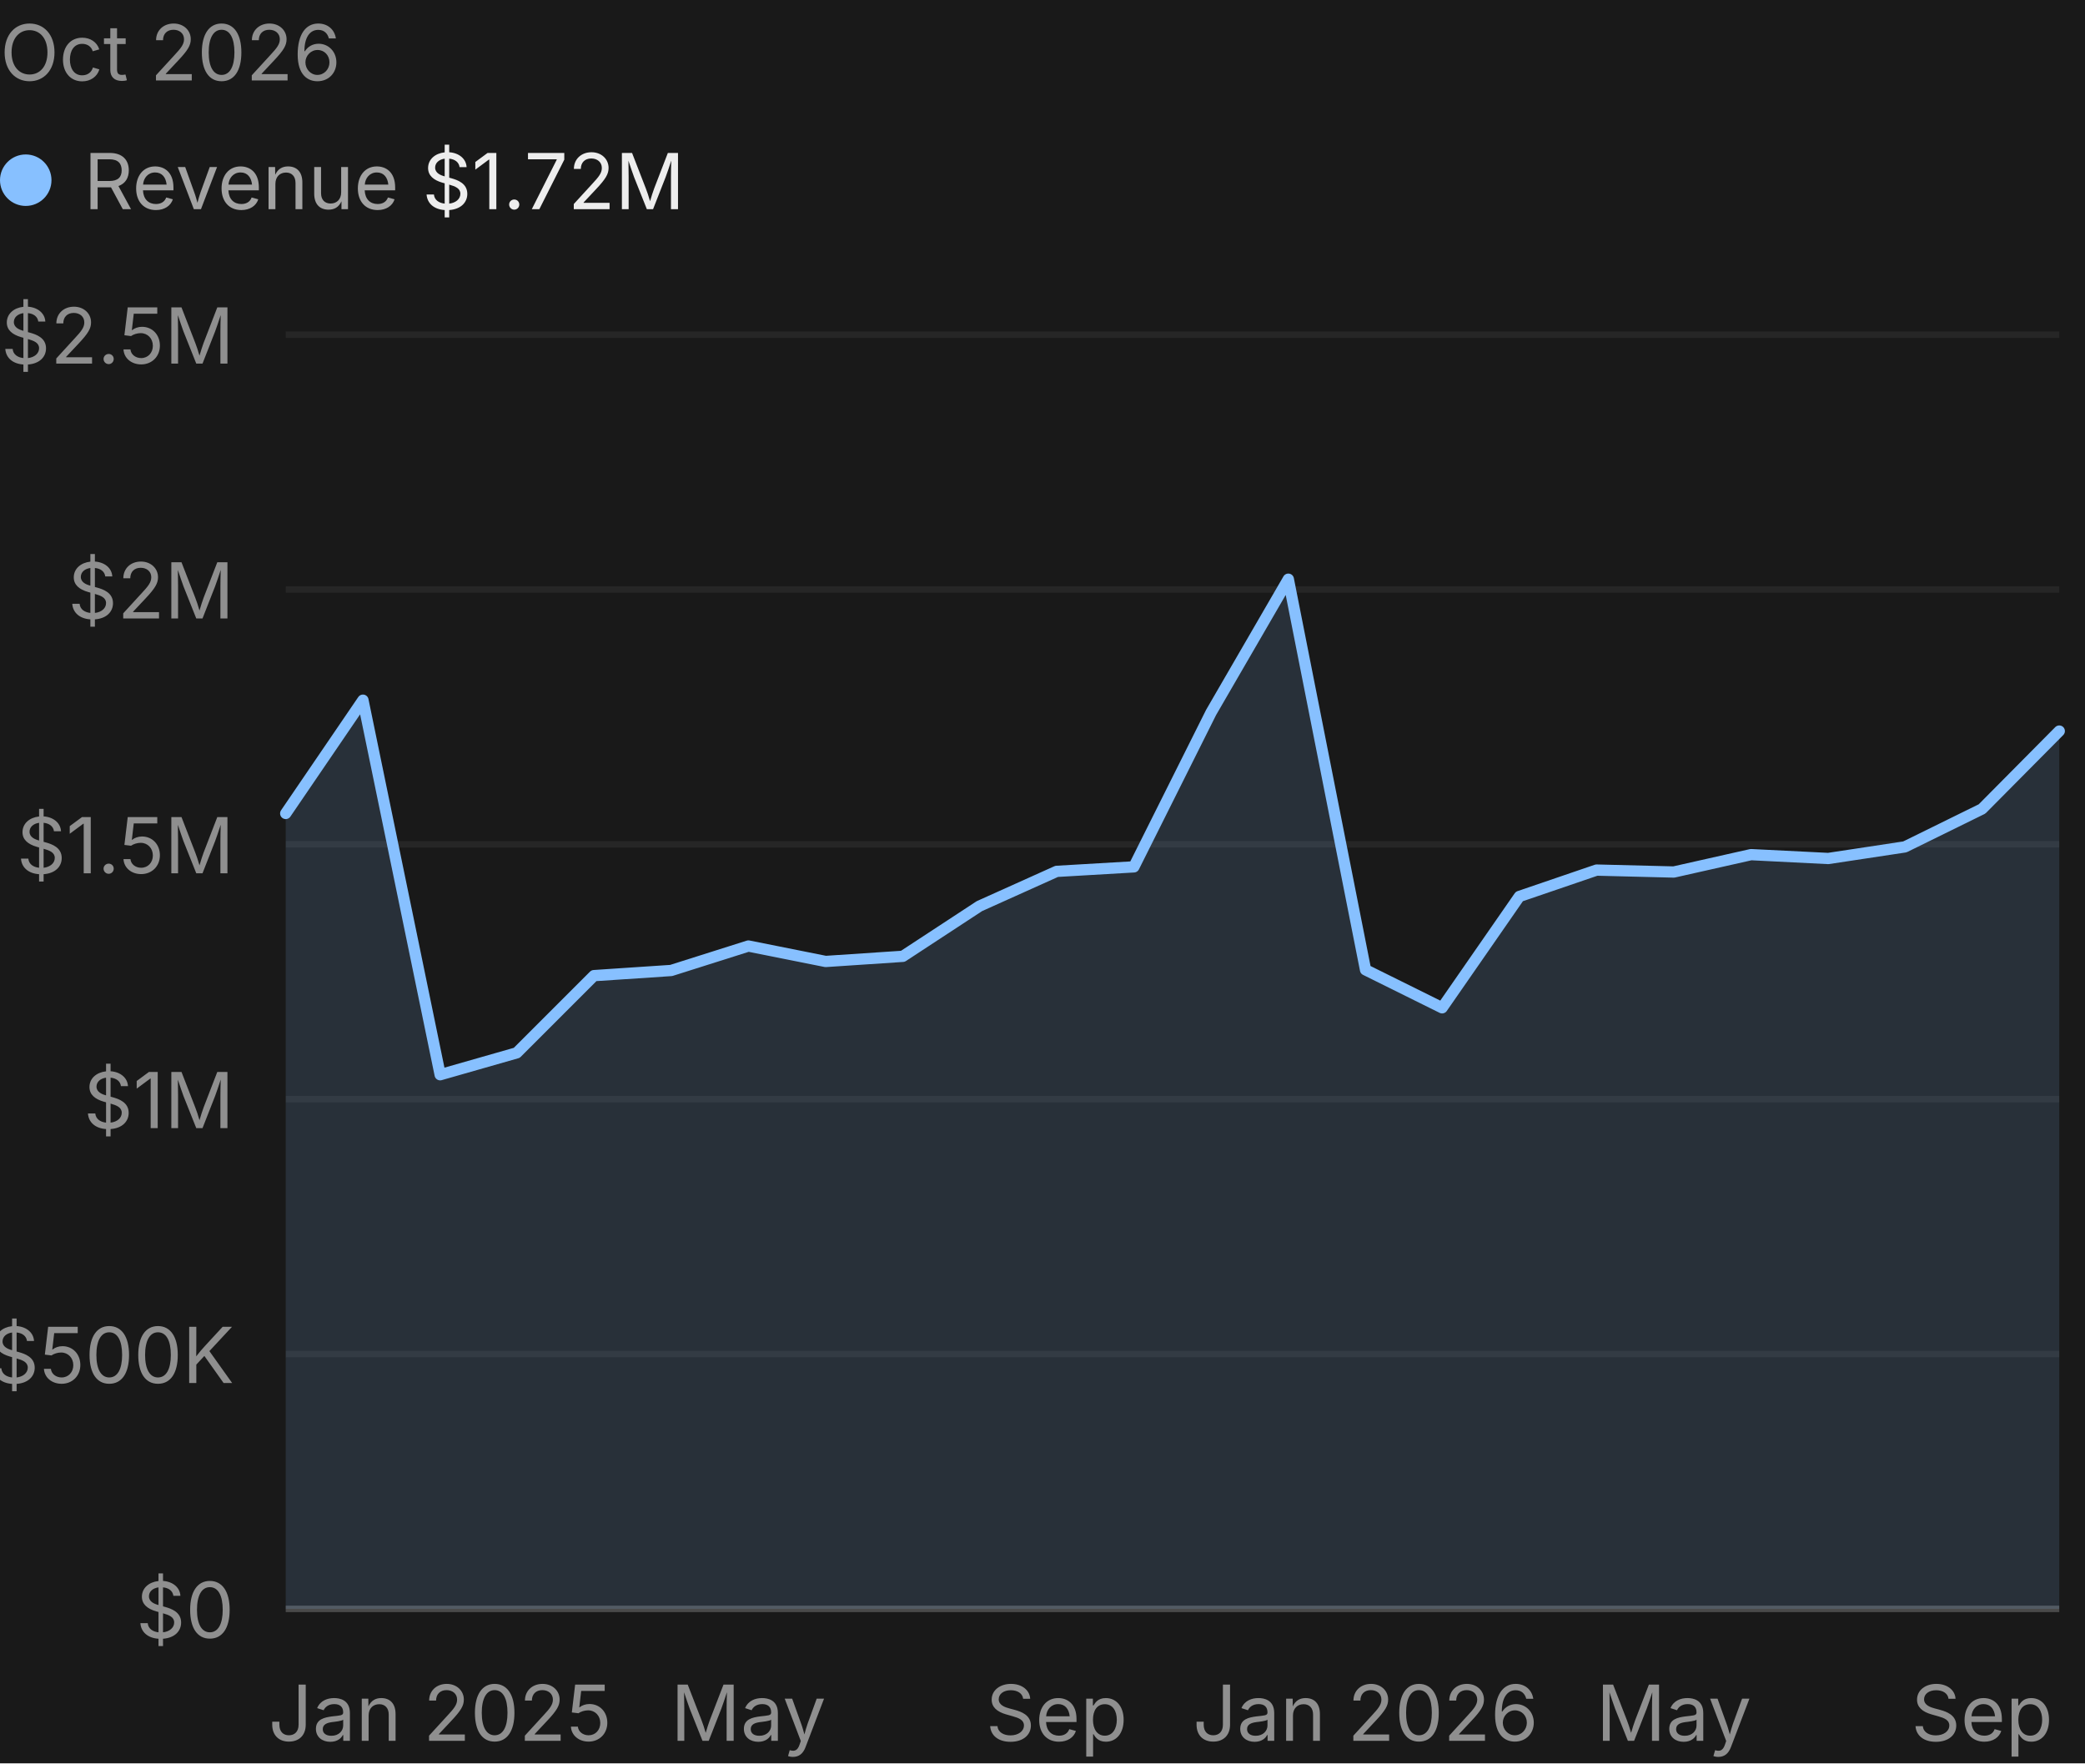
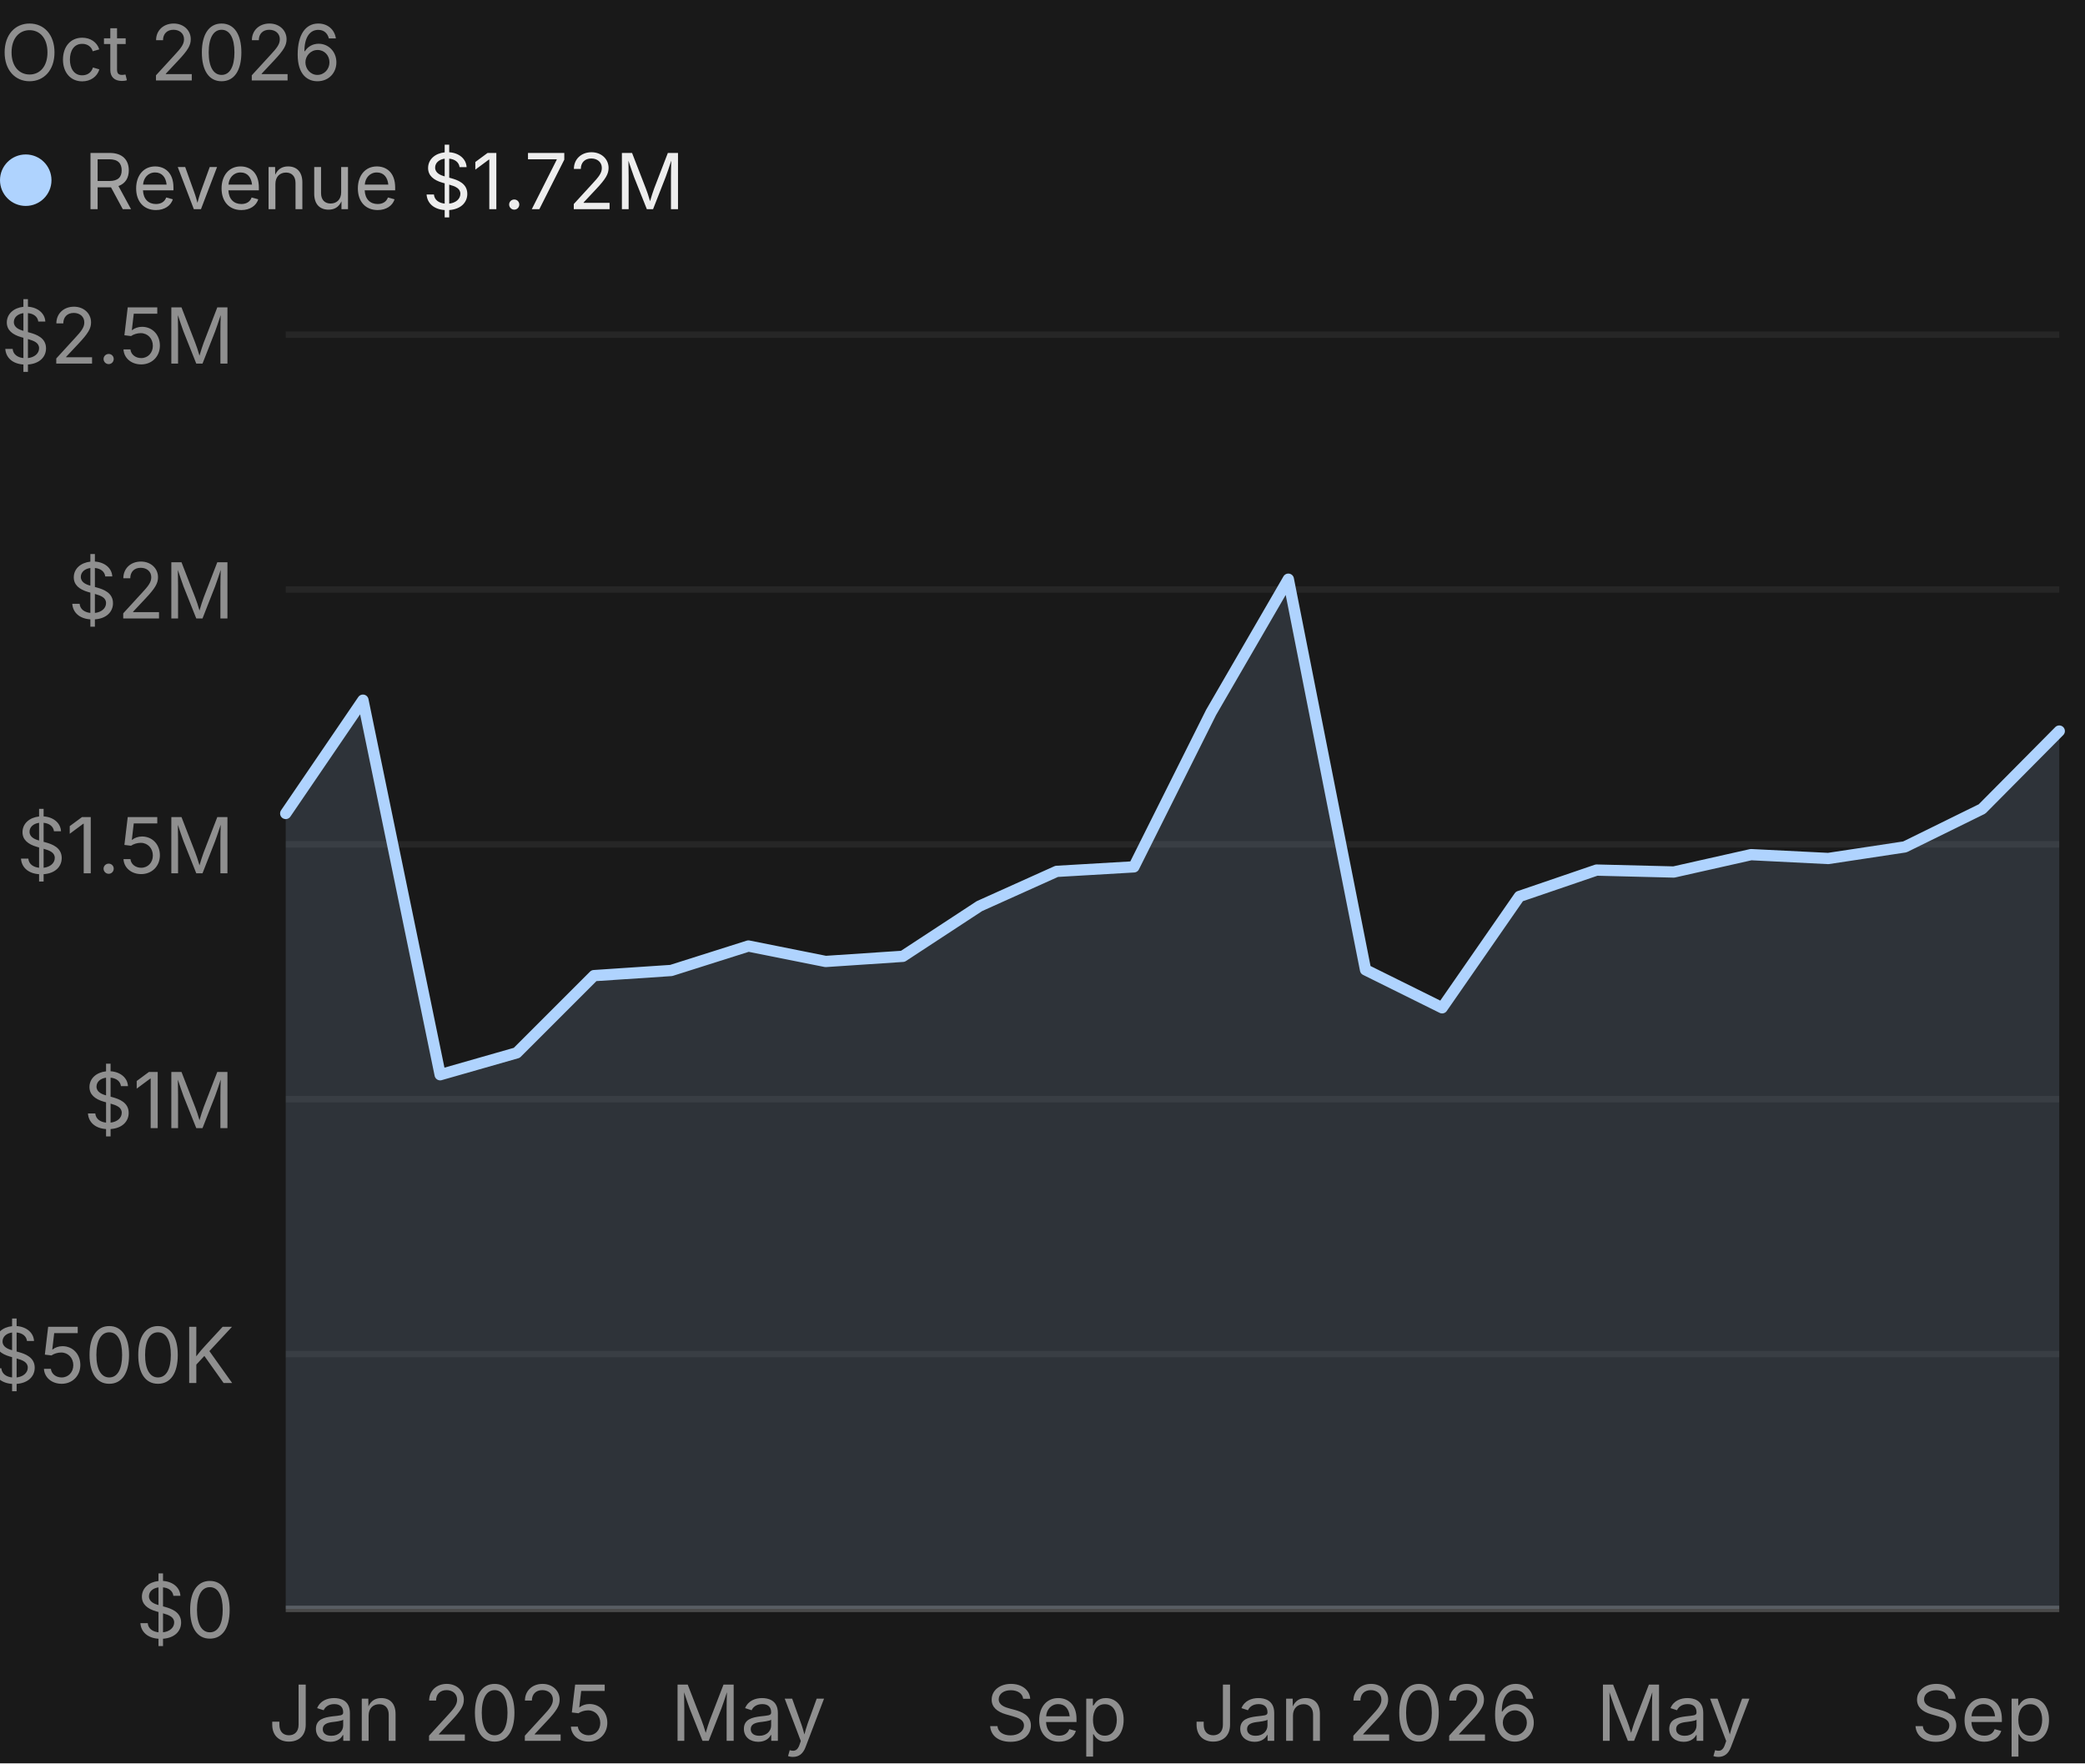
<svg xmlns="http://www.w3.org/2000/svg" font-family="IBM Plex Sans, system-ui, -apple-system, &quot;Segoe UI&quot;, sans-serif" width="324" height="274" viewBox="0 0 324 274" role="img" aria-label="Revenue reached a record $1.84M in October" data-hm-kind="line" data-hm-x="44.4,320,24" data-hm-y="0,2500000,250,52" data-hm-plot="44.4,52,320,250" data-hm-readout="1">
  <rect width="324" height="274" fill="#191919" />
  <g class="hm-readout">
    <text x="0" y="12.5" font-size="12" class="hm-rh" fill="#8f8f8f">Oct 2026</text>
-     <circle cx="4" cy="28" r="4" class="hm-rd-0" fill="#87c0ff" />
+     <circle cx="4" cy="28" r="4" fill="#afd3fe" />
    <text x="13" y="32.5" font-size="12" fill="#a3a3a3">Revenue</text>
    <text x="65.6" y="32.5" font-size="12" class="hm-rv hm-rv-0" fill="#ededed">$1.72M</text>
  </g>
  <line x1="44.4" y1="250" x2="320" y2="250" stroke="#4a4a4a" />
  <text x="36.4" y="254.5" font-size="12" text-anchor="end" fill="#8f8f8f">$0</text>
  <line x1="44.4" y1="210.4" x2="320" y2="210.4" stroke="#262626" />
  <text x="36.4" y="214.9" font-size="12" text-anchor="end" fill="#8f8f8f">$500K</text>
  <line x1="44.4" y1="170.8" x2="320" y2="170.8" stroke="#262626" />
  <text x="36.4" y="175.3" font-size="12" text-anchor="end" fill="#8f8f8f">$1M</text>
  <line x1="44.4" y1="131.2" x2="320" y2="131.2" stroke="#262626" />
  <text x="36.4" y="135.7" font-size="12" text-anchor="end" fill="#8f8f8f">$1.5M</text>
  <line x1="44.4" y1="91.6" x2="320" y2="91.6" stroke="#262626" />
  <text x="36.4" y="96.1" font-size="12" text-anchor="end" fill="#8f8f8f">$2M</text>
  <line x1="44.4" y1="52" x2="320" y2="52" stroke="#262626" />
  <text x="36.4" y="56.5" font-size="12" text-anchor="end" fill="#8f8f8f">$2.5M</text>
-   <path d="M44.4,126.4L56.4,108.8L68.4,167L80.3,163.6L92.3,151.6L104.3,150.8L116.3,147L128.3,149.4L140.3,148.6L152.2,140.8L164.2,135.4L176.2,134.7L188.2,110.7L200.2,90L212.2,150.7L224.1,156.6L236.1,139.3L248.1,135.2L260.1,135.5L272.1,132.8L284.1,133.4L296,131.6L308,125.7L320,113.6L320,250L308,250L296,250L284.1,250L272.1,250L260.1,250L248.1,250L236.1,250L224.1,250L212.2,250L200.2,250L188.2,250L176.2,250L164.2,250L152.2,250L140.3,250L128.3,250L116.3,250L104.3,250L92.3,250L80.3,250L68.4,250L56.4,250L44.4,250Z" fill="#87c0ff" fill-opacity="0.14" />
-   <path d="M44.4,126.4L56.4,108.8L68.4,167L80.3,163.6L92.3,151.6L104.3,150.8L116.3,147L128.3,149.4L140.3,148.6L152.2,140.8L164.2,135.4L176.2,134.7L188.2,110.7L200.2,90L212.2,150.7L224.1,156.6L236.1,139.3L248.1,135.2L260.1,135.5L272.1,132.8L284.1,133.4L296,131.6L308,125.7L320,113.6" fill="none" stroke="#87c0ff" stroke-width="1.75" stroke-linejoin="round" stroke-linecap="round" />
+   <path d="M44.4,126.4L56.4,108.8L68.4,167L80.3,163.6L92.3,151.6L104.3,150.8L116.3,147L128.3,149.4L140.3,148.6L152.2,140.8L164.2,135.4L176.2,134.7L188.2,110.7L200.2,90L212.2,150.7L224.1,156.6L236.1,139.3L248.1,135.2L260.1,135.5L272.1,132.8L284.1,133.4L296,131.6L308,125.7L320,113.6L320,250L308,250L296,250L284.1,250L272.1,250L260.1,250L248.1,250L236.1,250L224.1,250L212.2,250L200.2,250L188.2,250L176.2,250L164.2,250L152.2,250L140.3,250L128.3,250L116.3,250L104.3,250L92.3,250L80.3,250L68.4,250L56.4,250L44.4,250Z" fill="#afd4fe" fill-opacity="0.14" />
+   <path d="M44.4,126.4L56.4,108.8L68.4,167L80.3,163.6L92.3,151.6L104.3,150.8L116.3,147L128.3,149.4L140.3,148.6L152.2,140.8L164.2,135.4L176.2,134.7L188.2,110.7L200.2,90L212.2,150.7L224.1,156.6L236.1,139.3L248.1,135.2L260.1,135.5L272.1,132.8L284.1,133.4L296,131.6L308,125.7L320,113.6" fill="none" stroke="#afd3fe" stroke-width="1.75" stroke-linejoin="round" stroke-linecap="round" />
  <text x="68.4" y="270.5" font-size="12" text-anchor="middle" fill="#8f8f8f">Jan 2025</text>
  <text x="116.3" y="270.5" font-size="12" text-anchor="middle" fill="#8f8f8f">May</text>
  <text x="164.2" y="270.5" font-size="12" text-anchor="middle" fill="#8f8f8f">Sep</text>
  <text x="212.2" y="270.5" font-size="12" text-anchor="middle" fill="#8f8f8f">Jan 2026</text>
  <text x="260.1" y="270.5" font-size="12" text-anchor="middle" fill="#8f8f8f">May</text>
  <text x="308" y="270.5" font-size="12" text-anchor="middle" fill="#8f8f8f">Sep</text>
</svg>
